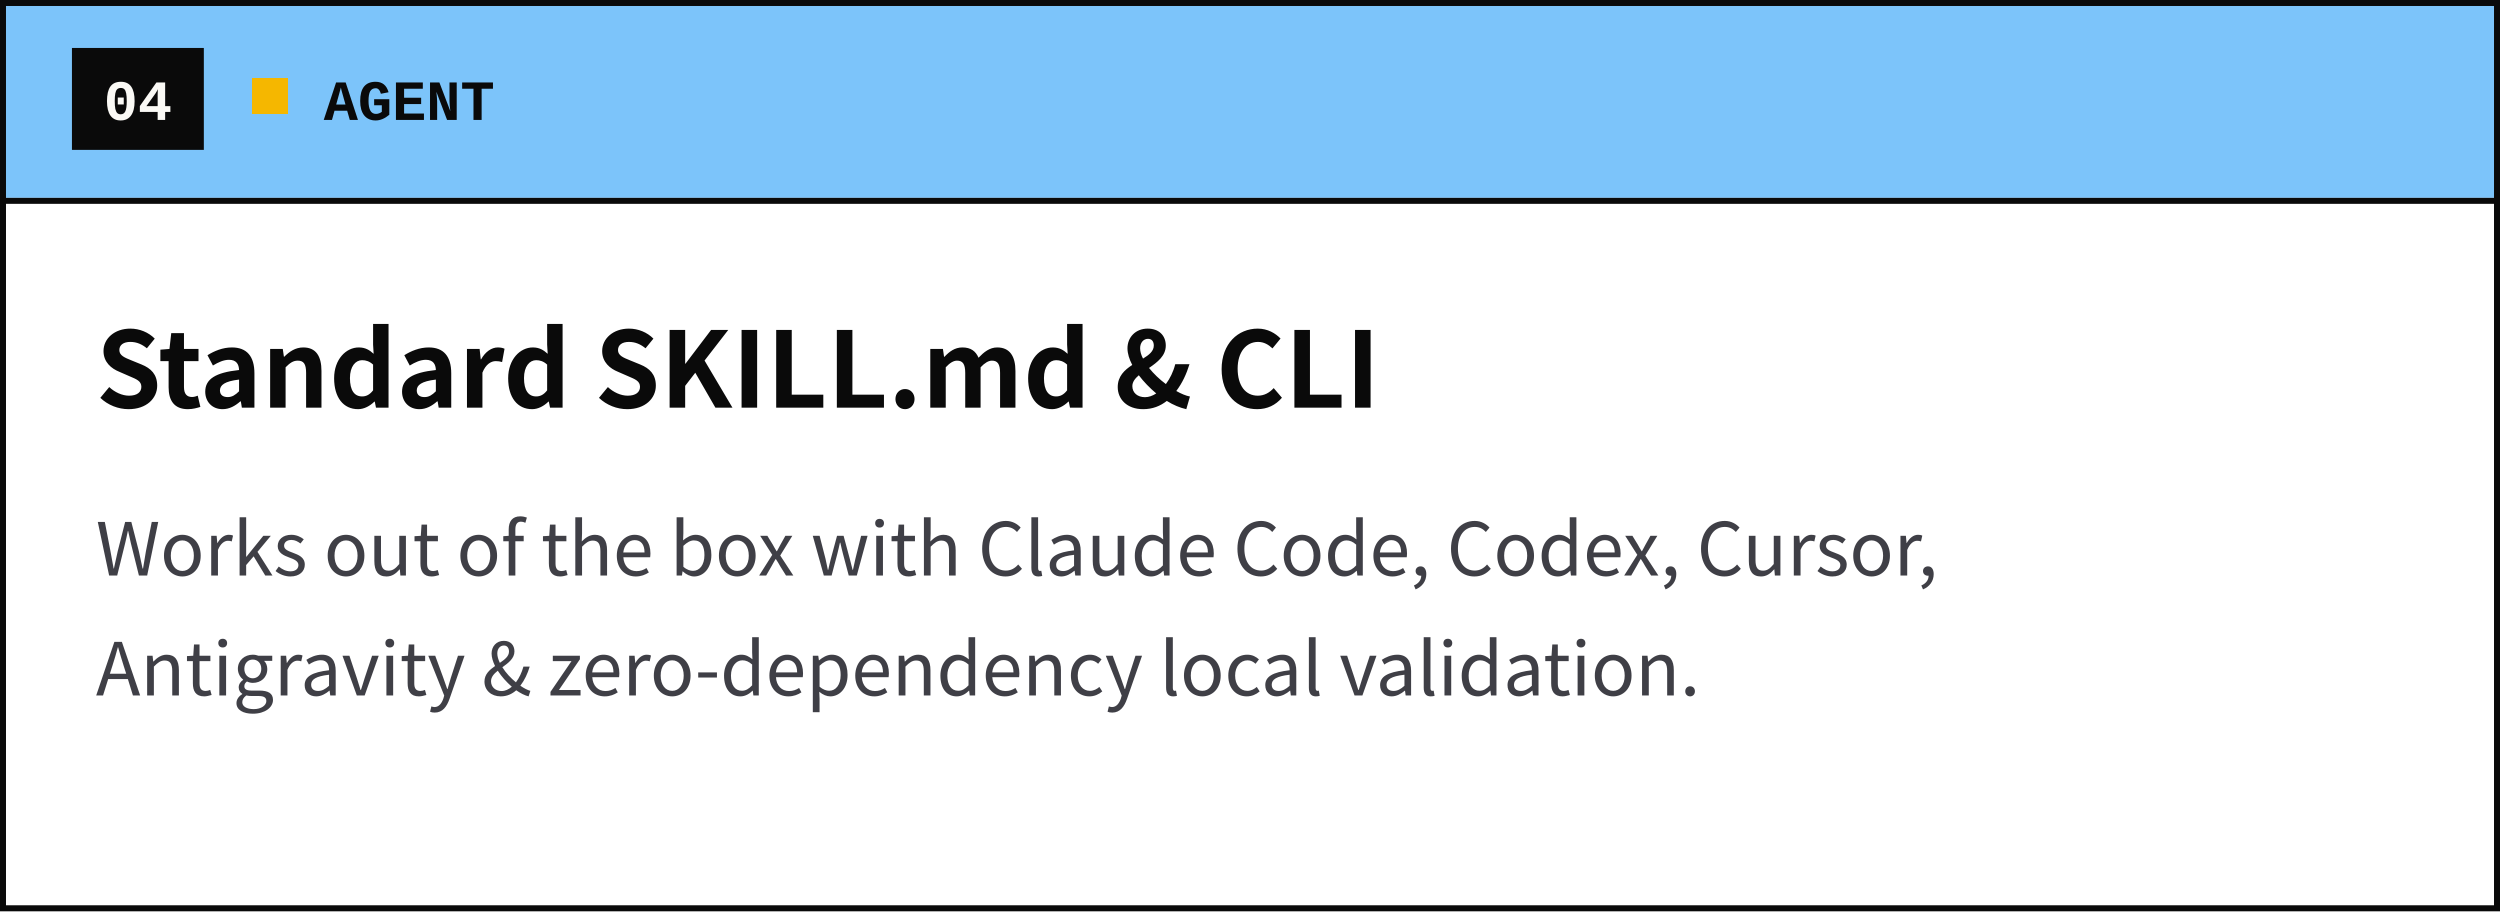
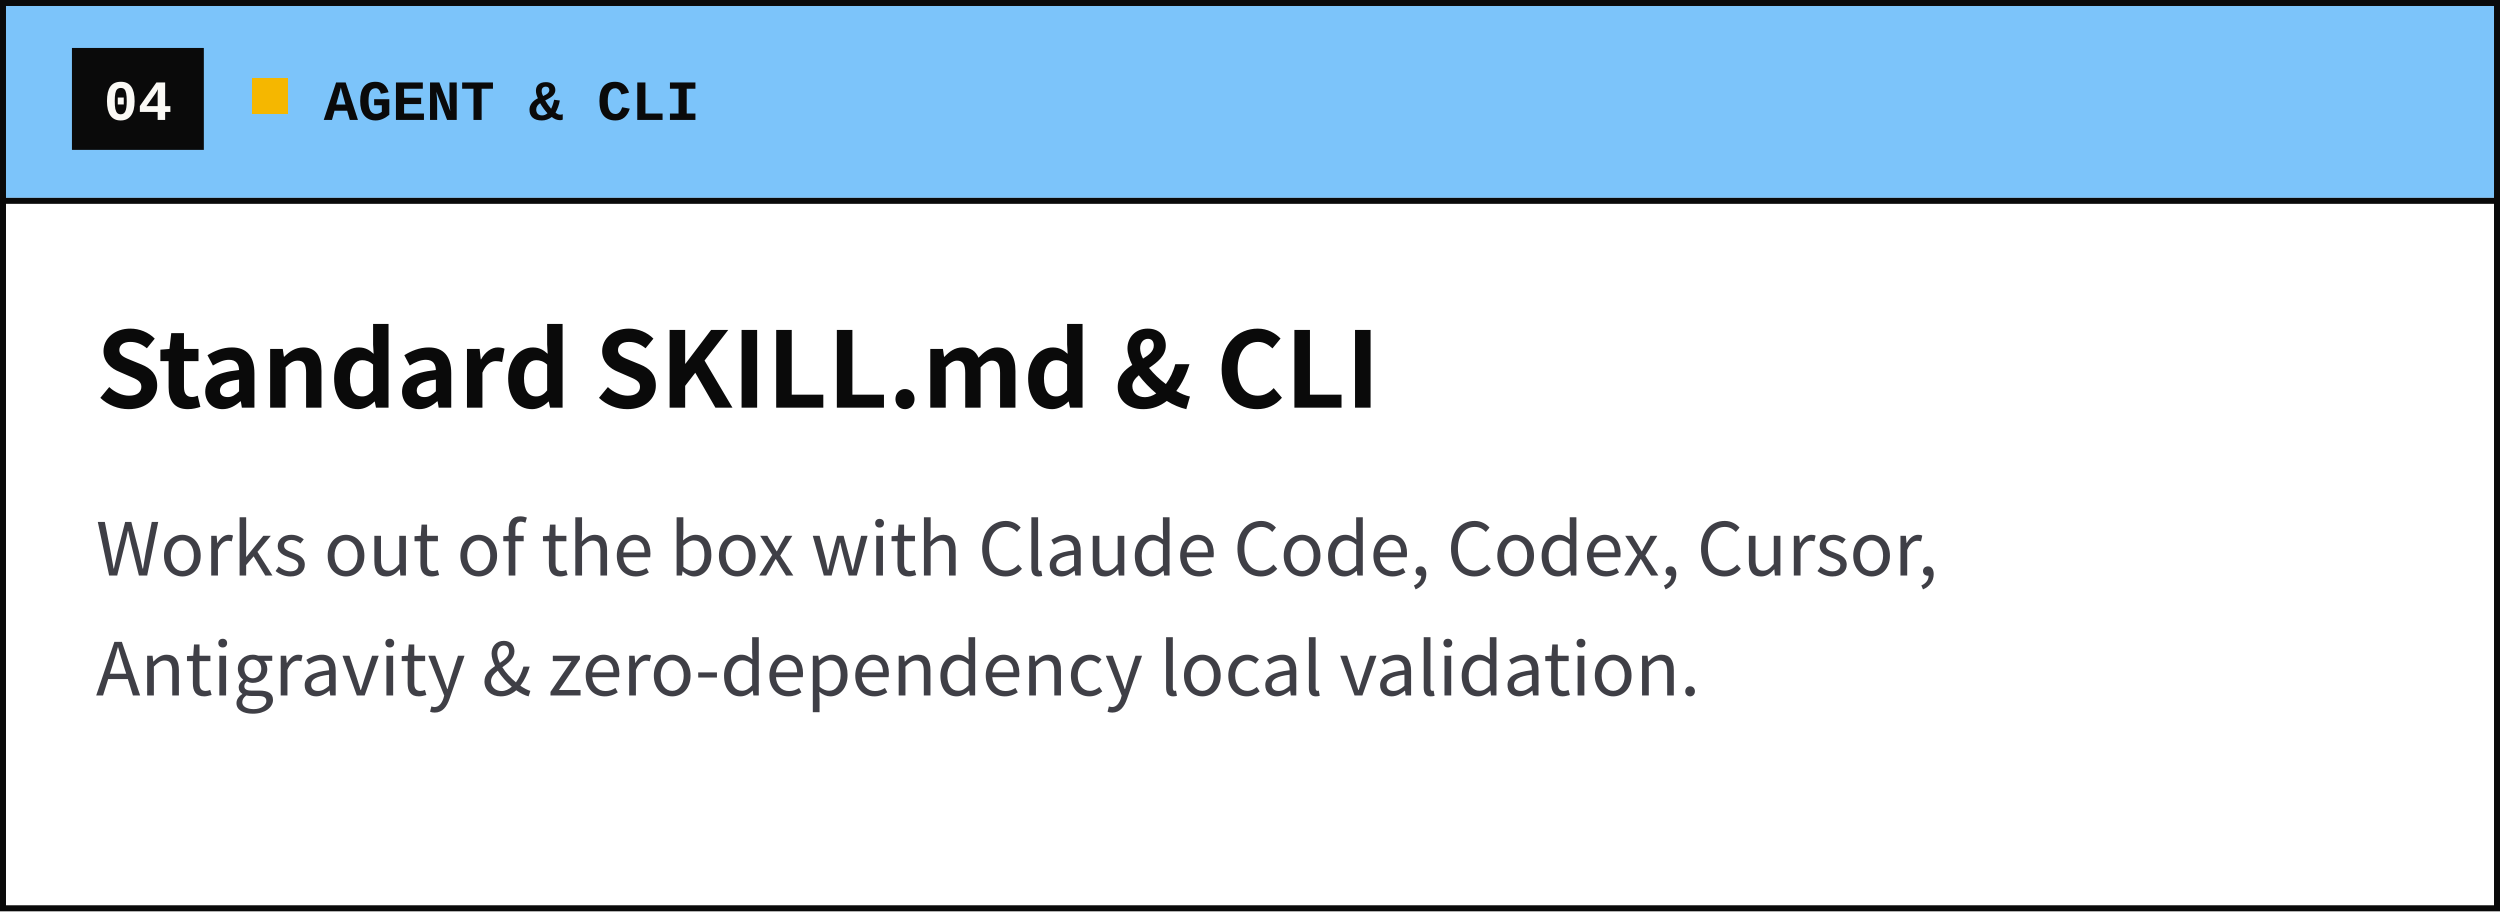
<svg xmlns="http://www.w3.org/2000/svg" width="417" height="152" viewBox="0 0 417 152" role="img" aria-label="Standard SKILL.md &amp; CLI">
  <rect x="0.5" y="0.5" width="416" height="151" fill="#FFFFFF" stroke="#0A0A0A" stroke-width="1" />
  <rect x="1" y="1" width="415" height="32" fill="#7CC4FA" />
  <line x1="0.5" y1="33.5" x2="416.5" y2="33.5" stroke="#0A0A0A" stroke-width="1" />
  <rect x="12" y="8" width="22" height="17" fill="#0A0A0A" />
  <text x="23" y="20" text-anchor="middle" font-family="&quot;JetBrains Mono&quot;, &quot;SFMono-Regular&quot;, Consolas, &quot;Liberation Mono&quot;, Menlo, monospace" font-size="9.5" font-weight="700" fill="#FAF9F5">04</text>
  <rect x="42" y="13" width="6" height="6" fill="#F5B700" shape-rendering="crispEdges" />
-   <text x="54" y="20" font-family="&quot;JetBrains Mono&quot;, &quot;SFMono-Regular&quot;, Consolas, &quot;Liberation Mono&quot;, Menlo, monospace" font-size="9.5" font-weight="700" fill="#0A0A0A">AGENT</text>
+   <text x="54" y="20" font-family="&quot;JetBrains Mono&quot;, &quot;SFMono-Regular&quot;, Consolas, &quot;Liberation Mono&quot;, Menlo, monospace" font-size="9.5" font-weight="700" fill="#0A0A0A">AGENT &amp; CLI</text>
  <text x="16" y="68" font-family="&quot;Inter Tight&quot;, -apple-system, BlinkMacSystemFont, &quot;Segoe UI&quot;, &quot;Noto Sans CJK SC&quot;, Arial, sans-serif" font-size="17.5" font-weight="800" fill="#0A0A0A">Standard SKILL.md &amp; CLI</text>
  <text x="16" y="96" font-family="&quot;Inter Tight&quot;, -apple-system, BlinkMacSystemFont, &quot;Segoe UI&quot;, &quot;Noto Sans CJK SC&quot;, Arial, sans-serif" font-size="12.2" fill="#3F3F46">Works out of the box with Claude Code, Codex, Cursor,</text>
  <text x="16" y="116" font-family="&quot;Inter Tight&quot;, -apple-system, BlinkMacSystemFont, &quot;Segoe UI&quot;, &quot;Noto Sans CJK SC&quot;, Arial, sans-serif" font-size="12.2" fill="#3F3F46">Antigravity &amp; zero-dependency local validation.</text>
</svg>
